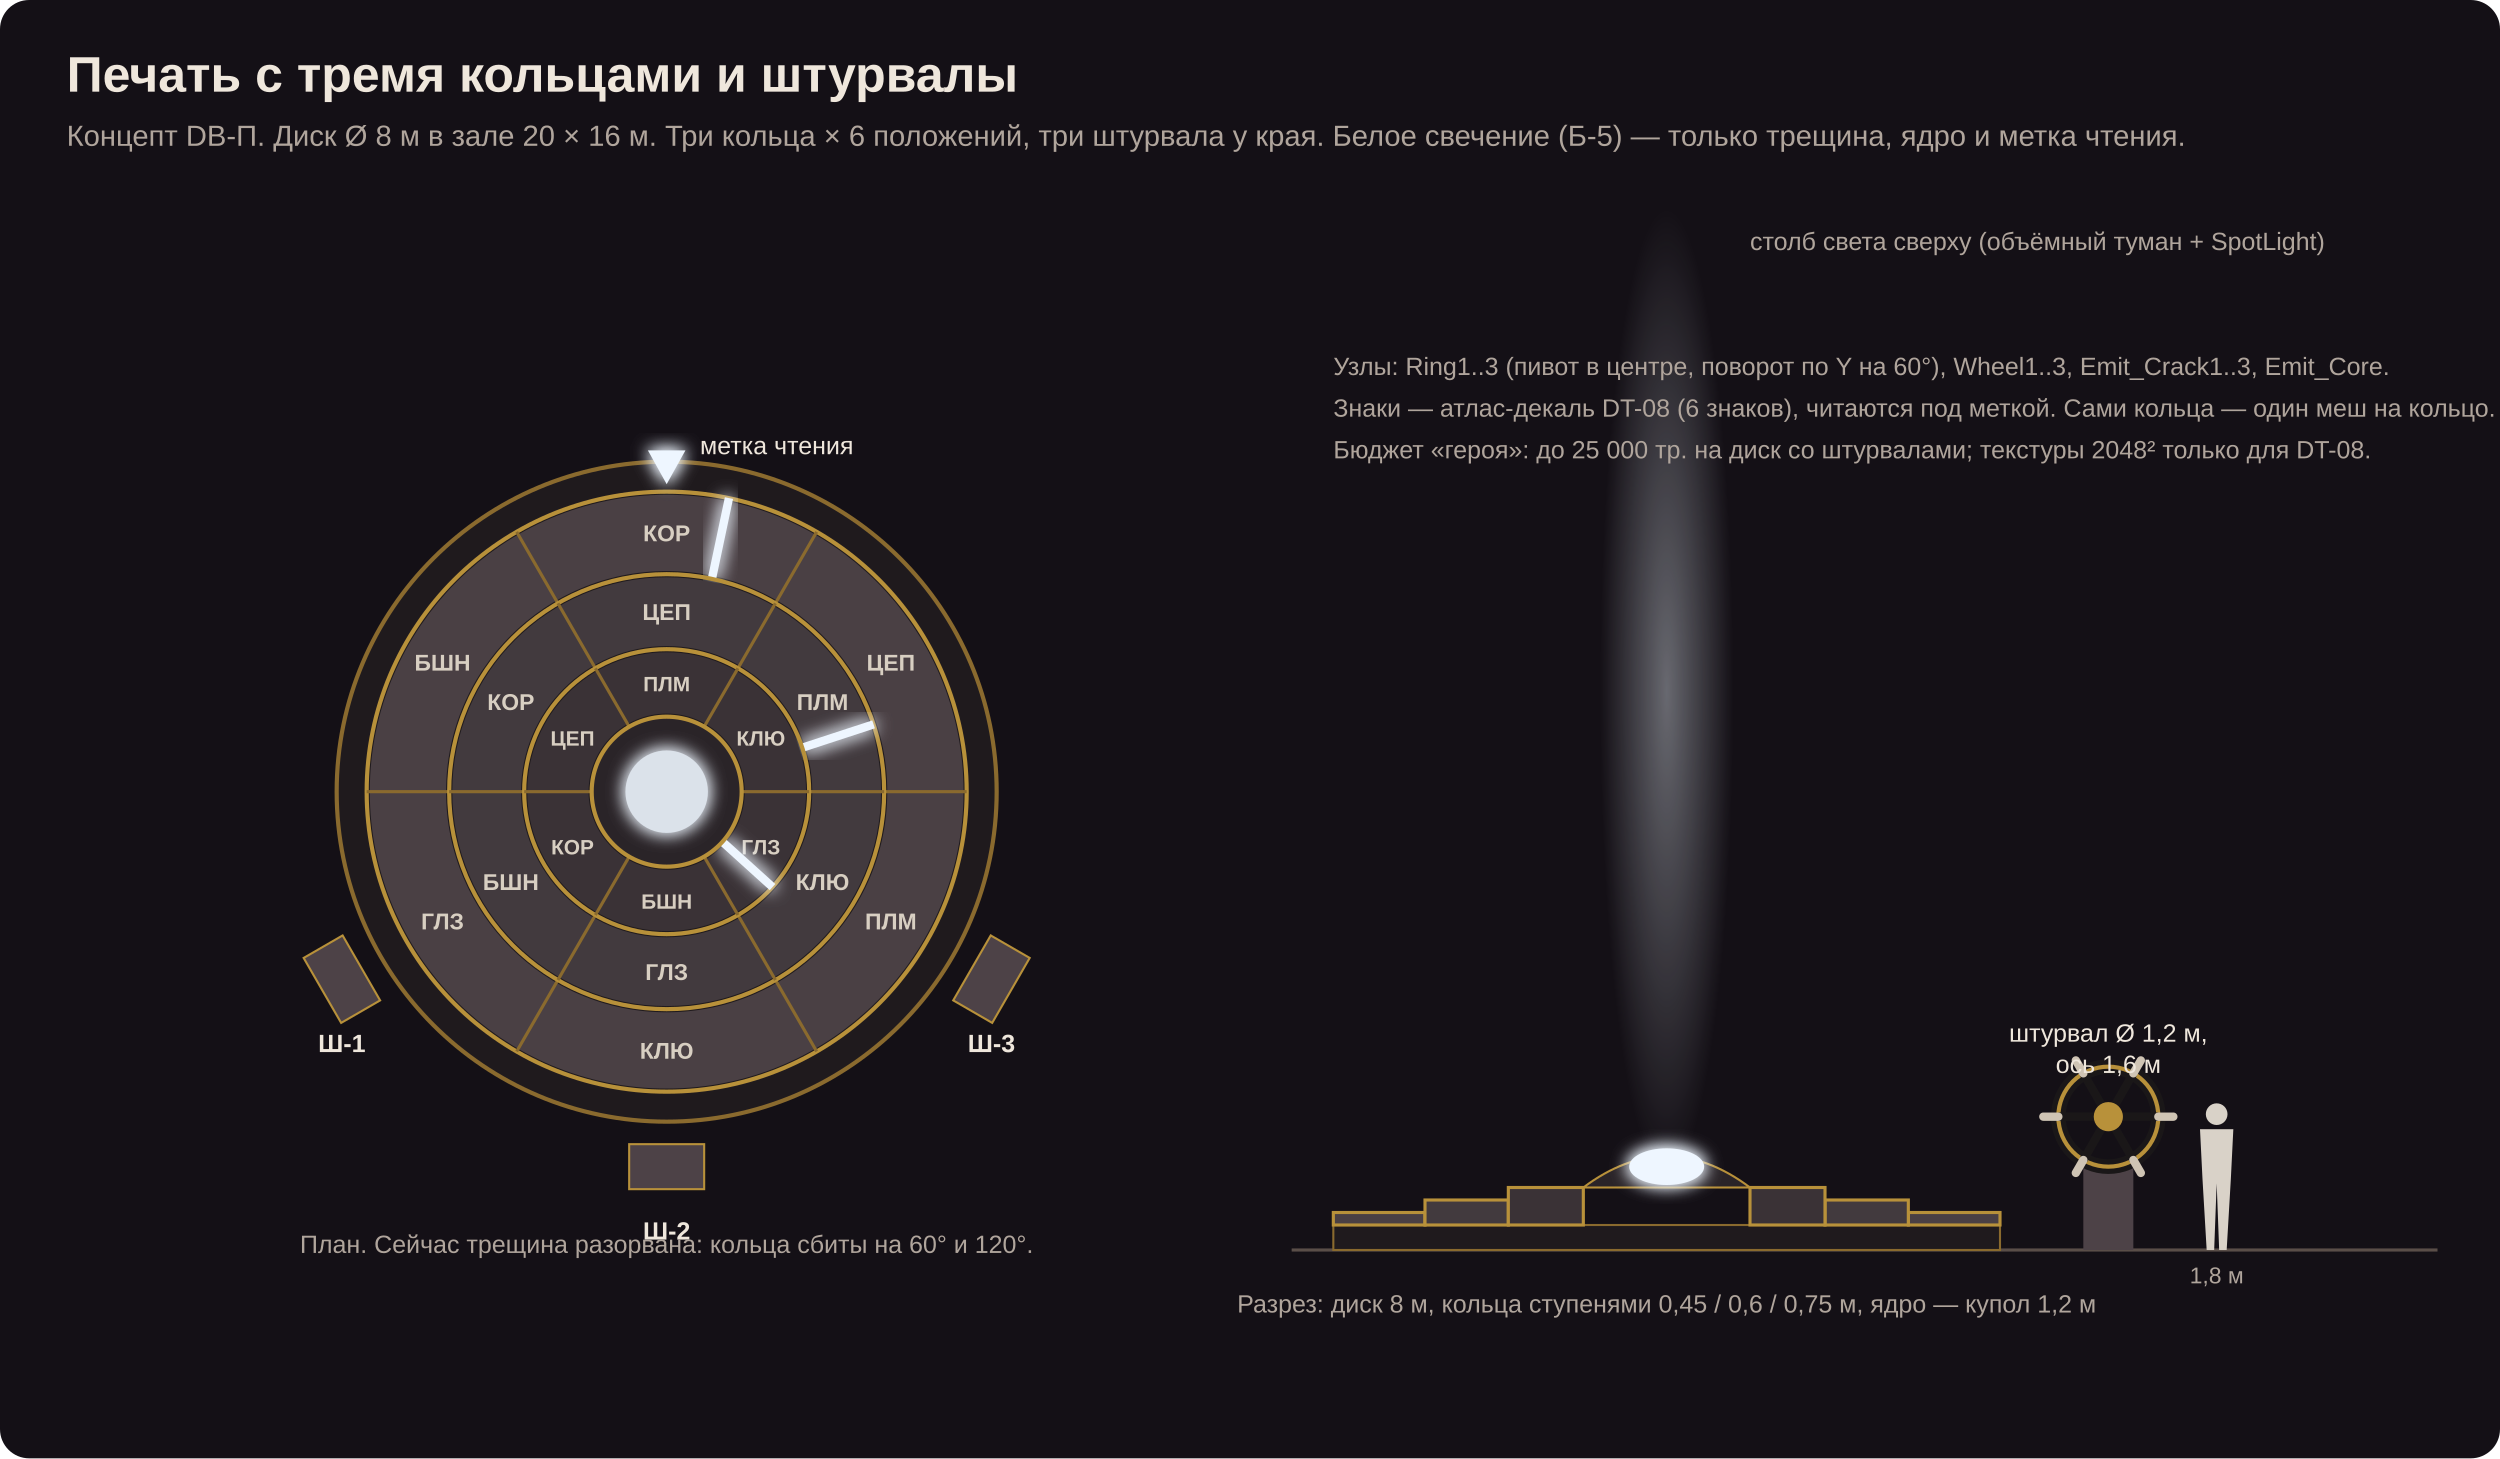
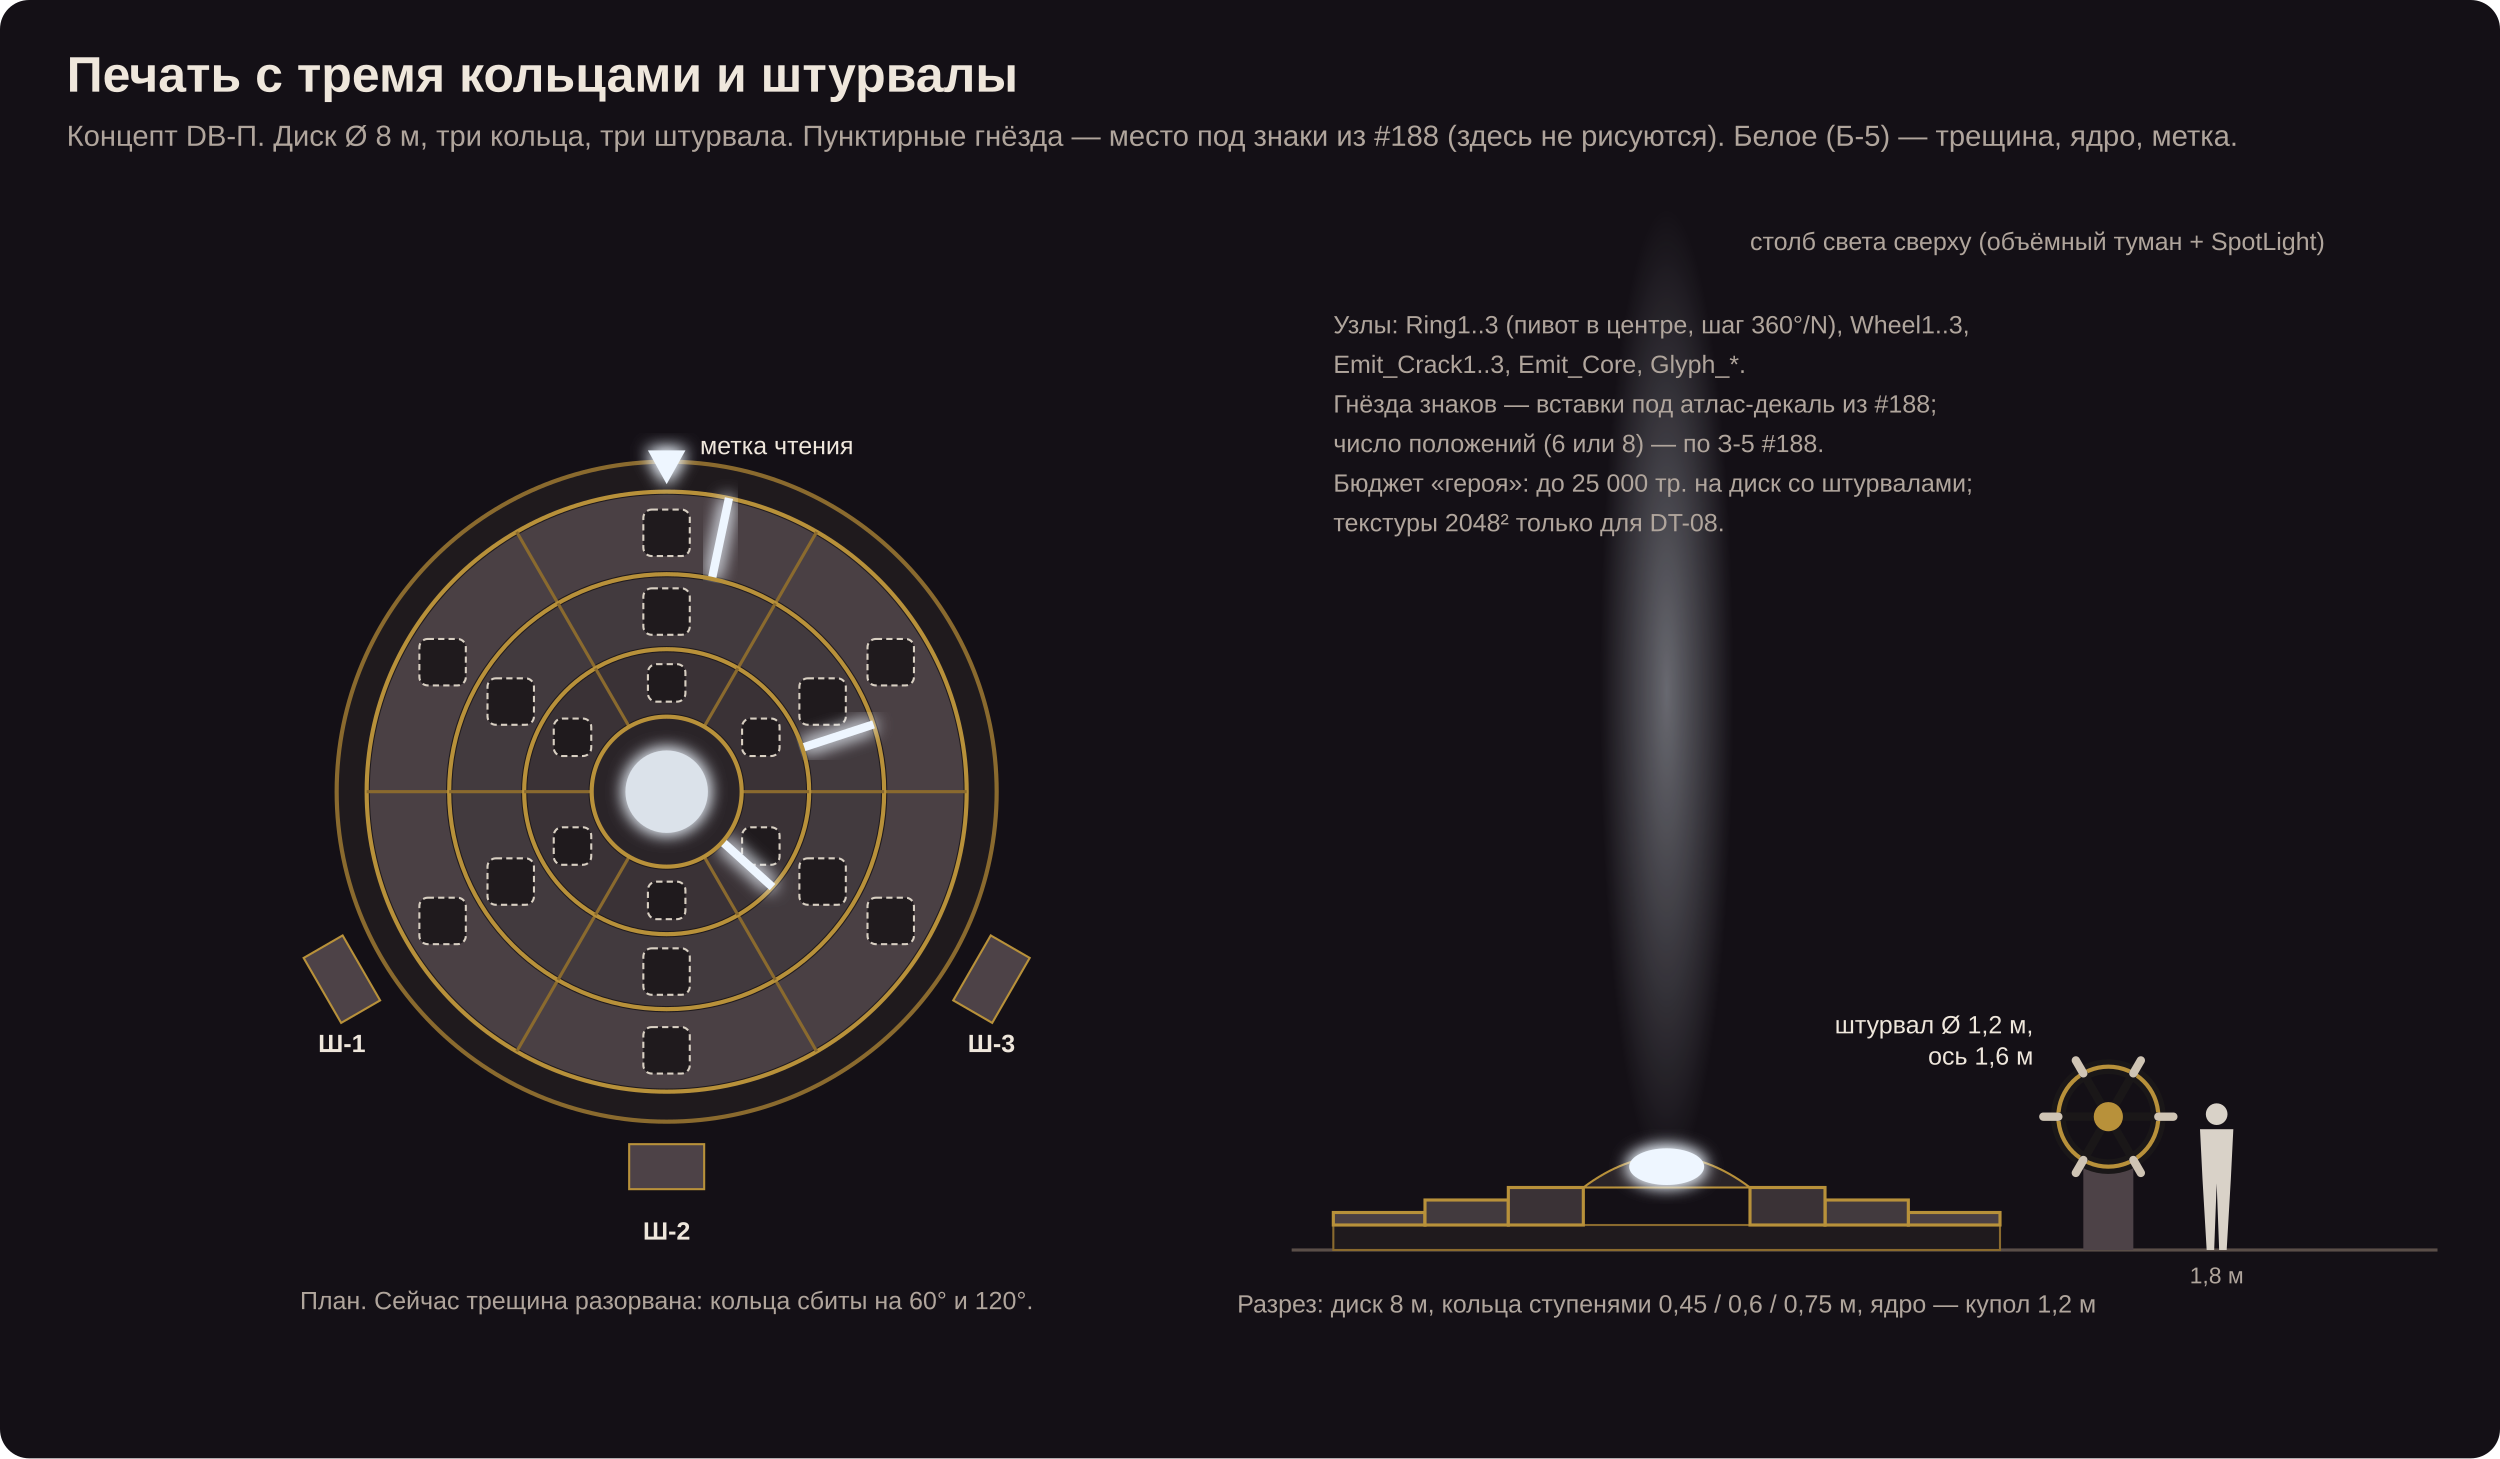
<svg xmlns="http://www.w3.org/2000/svg" viewBox="0 0 1200 700" width="1200" height="700" font-family="'PT Sans', Arial, sans-serif">
  <defs>
    <filter id="glow" x="-50%" y="-50%" width="200%" height="200%">
      <feGaussianBlur stdDeviation="4" result="b" />
      <feMerge>
        <feMergeNode in="b" />
        <feMergeNode in="b" />
        <feMergeNode in="SourceGraphic" />
      </feMerge>
    </filter>
    <filter id="soft" x="-50%" y="-50%" width="200%" height="200%">
      <feGaussianBlur stdDeviation="6" />
    </filter>
    <radialGradient id="warm">
      <stop offset="0" stop-color="#ffb35a" stop-opacity="0.55" />
      <stop offset="1" stop-color="#ffb35a" stop-opacity="0" />
    </radialGradient>
    <radialGradient id="whiteg">
      <stop offset="0" stop-color="#eef6ff" stop-opacity="0.7" />
      <stop offset="1" stop-color="#eef6ff" stop-opacity="0" />
    </radialGradient>
    <linearGradient id="lavag" x1="0" y1="0" x2="0" y2="1">
      <stop offset="0" stop-color="#ffc04a" />
      <stop offset="0.4" stop-color="#ff5a1a" />
      <stop offset="1" stop-color="#8a2f1a" />
    </linearGradient>
  </defs>
  <rect width="1200" height="700" rx="14" fill="#141016" />
  <text x="32" y="44" font-size="24" font-weight="700" fill="#efe7dc">Печать с тремя кольцами и штурвалы</text>
-   <text x="32" y="70" font-size="14" fill="#b0a59c">Концепт DB-П. Диск Ø 8 м в зале 20 × 16 м. Три кольца × 6 положений, три штурвала у края. Белое свечение (Б-5) — только трещина, ядро и метка чтения.</text>
+   <text x="32" y="70" font-size="14" fill="#b0a59c">Концепт DB-П. Диск Ø 8 м, три кольца, три штурвала. Пунктирные гнёзда — место под знаки из #188 (здесь не рисуются). Белое (Б-5) — трещина, ядро, метка.</text>
  <circle cx="320" cy="380" r="158.4" fill="#1f1a1d" stroke="#8a6a2e" stroke-width="2" />
  <circle cx="320" cy="380" r="124.2" fill="none" stroke="#4a4044" stroke-width="36.6" />
  <circle cx="320" cy="380" r="144.0" fill="none" stroke="#b8913a" stroke-width="2" />
  <line x1="372.2" y1="289.6" x2="392.0" y2="255.3" stroke="#8a6a2e" stroke-width="1.5" />
-   <text x="320.0" y="259.8" font-size="11" fill="#d8cfc2" text-anchor="middle" font-weight="600">КОР</text>
+   <rect x="308.8" y="244.6" width="22.3" height="22.3" rx="4" fill="#1f1a1d" stroke="#d8cfc2" stroke-width="1" stroke-dasharray="3 2" />
  <line x1="424.4" y1="380.0" x2="464.0" y2="380.0" stroke="#8a6a2e" stroke-width="1.5" />
-   <text x="427.6" y="321.9" font-size="11" fill="#d8cfc2" text-anchor="middle" font-weight="600">ЦЕП</text>
+   <rect x="416.4" y="306.7" width="22.3" height="22.3" rx="4" fill="#1f1a1d" stroke="#d8cfc2" stroke-width="1" stroke-dasharray="3 2" />
  <line x1="372.2" y1="470.4" x2="392.0" y2="504.7" stroke="#8a6a2e" stroke-width="1.5" />
-   <text x="427.6" y="446.1" font-size="11" fill="#d8cfc2" text-anchor="middle" font-weight="600">ПЛМ</text>
+   <rect x="416.4" y="430.9" width="22.3" height="22.3" rx="4" fill="#1f1a1d" stroke="#d8cfc2" stroke-width="1" stroke-dasharray="3 2" />
  <line x1="267.8" y1="470.4" x2="248.0" y2="504.7" stroke="#8a6a2e" stroke-width="1.5" />
-   <text x="320.0" y="508.2" font-size="11" fill="#d8cfc2" text-anchor="middle" font-weight="600">КЛЮ</text>
+   <rect x="308.8" y="493.0" width="22.3" height="22.3" rx="4" fill="#1f1a1d" stroke="#d8cfc2" stroke-width="1" stroke-dasharray="3 2" />
  <line x1="215.6" y1="380.0" x2="176.0" y2="380.0" stroke="#8a6a2e" stroke-width="1.5" />
-   <text x="212.4" y="446.1" font-size="11" fill="#d8cfc2" text-anchor="middle" font-weight="600">ГЛЗ</text>
+   <rect x="201.3" y="430.9" width="22.3" height="22.3" rx="4" fill="#1f1a1d" stroke="#d8cfc2" stroke-width="1" stroke-dasharray="3 2" />
  <line x1="267.8" y1="289.6" x2="248.0" y2="255.3" stroke="#8a6a2e" stroke-width="1.5" />
-   <text x="212.4" y="321.9" font-size="11" fill="#d8cfc2" text-anchor="middle" font-weight="600">БШН</text>
+   <rect x="201.3" y="306.7" width="22.3" height="22.3" rx="4" fill="#1f1a1d" stroke="#d8cfc2" stroke-width="1" stroke-dasharray="3 2" />
  <line x1="341.7" y1="277.9" x2="349.9" y2="239.1" stroke="#eef6ff" stroke-width="4" filter="url(#glow)" />
  <circle cx="320" cy="380" r="86.4" fill="none" stroke="#423a3e" stroke-width="33.0" />
  <circle cx="320" cy="380" r="104.4" fill="none" stroke="#b8913a" stroke-width="2" />
  <line x1="388.4" y1="380.0" x2="424.4" y2="380.0" stroke="#8a6a2e" stroke-width="1.5" />
-   <text x="394.8" y="340.8" font-size="11" fill="#d8cfc2" text-anchor="middle" font-weight="600">ПЛМ</text>
+   <rect x="383.7" y="325.6" width="22.3" height="22.3" rx="4" fill="#1f1a1d" stroke="#d8cfc2" stroke-width="1" stroke-dasharray="3 2" />
  <line x1="354.2" y1="439.2" x2="372.2" y2="470.4" stroke="#8a6a2e" stroke-width="1.5" />
-   <text x="394.8" y="427.2" font-size="11" fill="#d8cfc2" text-anchor="middle" font-weight="600">КЛЮ</text>
+   <rect x="383.7" y="412.0" width="22.3" height="22.3" rx="4" fill="#1f1a1d" stroke="#d8cfc2" stroke-width="1" stroke-dasharray="3 2" />
  <line x1="285.8" y1="439.2" x2="267.8" y2="470.4" stroke="#8a6a2e" stroke-width="1.5" />
-   <text x="320.0" y="470.4" font-size="11" fill="#d8cfc2" text-anchor="middle" font-weight="600">ГЛЗ</text>
+   <rect x="308.8" y="455.2" width="22.3" height="22.3" rx="4" fill="#1f1a1d" stroke="#d8cfc2" stroke-width="1" stroke-dasharray="3 2" />
  <line x1="251.6" y1="380.0" x2="215.6" y2="380.0" stroke="#8a6a2e" stroke-width="1.5" />
-   <text x="245.2" y="427.2" font-size="11" fill="#d8cfc2" text-anchor="middle" font-weight="600">БШН</text>
+   <rect x="234.0" y="412.0" width="22.3" height="22.3" rx="4" fill="#1f1a1d" stroke="#d8cfc2" stroke-width="1" stroke-dasharray="3 2" />
  <line x1="285.8" y1="320.8" x2="267.8" y2="289.6" stroke="#8a6a2e" stroke-width="1.5" />
-   <text x="245.2" y="340.8" font-size="11" fill="#d8cfc2" text-anchor="middle" font-weight="600">КОР</text>
+   <rect x="234.0" y="325.6" width="22.3" height="22.3" rx="4" fill="#1f1a1d" stroke="#d8cfc2" stroke-width="1" stroke-dasharray="3 2" />
  <line x1="354.2" y1="320.8" x2="372.2" y2="289.6" stroke="#8a6a2e" stroke-width="1.5" />
-   <text x="320.0" y="297.6" font-size="11" fill="#d8cfc2" text-anchor="middle" font-weight="600">ЦЕП</text>
+   <rect x="308.8" y="282.4" width="22.3" height="22.3" rx="4" fill="#1f1a1d" stroke="#d8cfc2" stroke-width="1" stroke-dasharray="3 2" />
  <line x1="385.1" y1="358.9" x2="419.3" y2="347.7" stroke="#eef6ff" stroke-width="4" filter="url(#glow)" />
  <circle cx="320" cy="380" r="52.2" fill="none" stroke="#3a3236" stroke-width="29.4" />
  <circle cx="320" cy="380" r="68.4" fill="none" stroke="#b8913a" stroke-width="2" />
  <line x1="338.0" y1="411.2" x2="354.2" y2="439.2" stroke="#8a6a2e" stroke-width="1.5" />
-   <text x="365.2" y="410.1" font-size="10" fill="#d8cfc2" text-anchor="middle" font-weight="600">ГЛЗ</text>
+   <rect x="356.2" y="397.1" width="18.0" height="18.0" rx="4" fill="#1f1a1d" stroke="#d8cfc2" stroke-width="1" stroke-dasharray="3 2" />
  <line x1="302.0" y1="411.2" x2="285.8" y2="439.2" stroke="#8a6a2e" stroke-width="1.5" />
-   <text x="320.0" y="436.2" font-size="10" fill="#d8cfc2" text-anchor="middle" font-weight="600">БШН</text>
+   <rect x="311.0" y="423.2" width="18.0" height="18.0" rx="4" fill="#1f1a1d" stroke="#d8cfc2" stroke-width="1" stroke-dasharray="3 2" />
  <line x1="284.0" y1="380.0" x2="251.6" y2="380.0" stroke="#8a6a2e" stroke-width="1.5" />
-   <text x="274.8" y="410.1" font-size="10" fill="#d8cfc2" text-anchor="middle" font-weight="600">КОР</text>
+   <rect x="265.8" y="397.1" width="18.0" height="18.0" rx="4" fill="#1f1a1d" stroke="#d8cfc2" stroke-width="1" stroke-dasharray="3 2" />
  <line x1="302.0" y1="348.8" x2="285.8" y2="320.8" stroke="#8a6a2e" stroke-width="1.5" />
-   <text x="274.8" y="357.9" font-size="10" fill="#d8cfc2" text-anchor="middle" font-weight="600">ЦЕП</text>
+   <rect x="265.8" y="344.9" width="18.0" height="18.0" rx="4" fill="#1f1a1d" stroke="#d8cfc2" stroke-width="1" stroke-dasharray="3 2" />
  <line x1="338.0" y1="348.8" x2="354.2" y2="320.8" stroke="#8a6a2e" stroke-width="1.5" />
-   <text x="320.0" y="331.8" font-size="10" fill="#d8cfc2" text-anchor="middle" font-weight="600">ПЛМ</text>
+   <rect x="311.0" y="318.8" width="18.0" height="18.0" rx="4" fill="#1f1a1d" stroke="#d8cfc2" stroke-width="1" stroke-dasharray="3 2" />
  <line x1="356.0" y1="380.0" x2="388.4" y2="380.0" stroke="#8a6a2e" stroke-width="1.5" />
-   <text x="365.2" y="357.9" font-size="10" fill="#d8cfc2" text-anchor="middle" font-weight="600">КЛЮ</text>
+   <rect x="356.2" y="344.9" width="18.0" height="18.0" rx="4" fill="#1f1a1d" stroke="#d8cfc2" stroke-width="1" stroke-dasharray="3 2" />
  <line x1="346.8" y1="404.1" x2="370.8" y2="425.8" stroke="#eef6ff" stroke-width="4" filter="url(#glow)" />
  <circle cx="320" cy="380" r="36.0" fill="#2a2428" stroke="#b8913a" stroke-width="2" />
  <circle cx="320" cy="380" r="19.8" fill="#eef6ff" opacity="0.9" filter="url(#glow)" />
  <path d="M311,216.2 L329,216.2 L320,232.4 Z" fill="#eef6ff" filter="url(#glow)" />
  <text x="336.0" y="218.0" font-size="12" fill="#efe7dc" text-anchor="start" font-weight="400">метка чтения</text>
  <rect x="146.1" y="459.2" width="36.0" height="21.6" fill="#4d4247" stroke="#b8913a" transform="rotate(60 164.1 470.0)" />
  <text x="164.1" y="505.0" font-size="12" fill="#efe7dc" text-anchor="middle" font-weight="600">Ш-1</text>
  <rect x="302.0" y="549.2" width="36.0" height="21.6" fill="#4d4247" stroke="#b8913a" transform="rotate(0 320.0 560.0)" />
  <text x="320.0" y="595.0" font-size="12" fill="#efe7dc" text-anchor="middle" font-weight="600">Ш-2</text>
  <rect x="457.9" y="459.2" width="36.0" height="21.6" fill="#4d4247" stroke="#b8913a" transform="rotate(-60 475.9 470.0)" />
  <text x="475.9" y="505.0" font-size="12" fill="#efe7dc" text-anchor="middle" font-weight="600">Ш-3</text>
-   <text x="320.0" y="601.4" font-size="12" fill="#b0a59c" text-anchor="middle" font-weight="400">План. Сейчас трещина разорвана: кольца сбиты на 60° и 120°.</text>
+   <text x="320.0" y="628.4" font-size="12" fill="#b0a59c" text-anchor="middle" font-weight="400">План. Сейчас трещина разорвана: кольца сбиты на 60° и 120°.</text>
  <rect x="768.0" y="100" width="64.0" height="464.0" fill="url(#whiteg)" opacity="0.55" />
  <text x="840.0" y="120.0" font-size="12" fill="#b0a59c" text-anchor="start" font-weight="400">столб света сверху (объёмный туман + SpotLight)</text>
  <line x1="620" y1="600" x2="1170" y2="600" stroke="#5a4e48" stroke-width="1.5" />
  <rect x="640" y="588.0" width="320" height="12.0" fill="#1f1a1d" stroke="#8a6a2e" />
  <rect x="640" y="582.0" width="44.0" height="6" fill="#4a4044" stroke="#b8913a" stroke-width="1.5" />
  <rect x="916.0" y="582.0" width="44" height="6" fill="#4a4044" stroke="#b8913a" stroke-width="1.5" />
  <rect x="684.0" y="576.0" width="40.0" height="12.0" fill="#423a3e" stroke="#b8913a" stroke-width="1.5" />
  <rect x="876.0" y="576.0" width="40.0" height="12.0" fill="#423a3e" stroke="#b8913a" stroke-width="1.5" />
  <rect x="724.0" y="570.0" width="36.0" height="18.0" fill="#3a3236" stroke="#b8913a" stroke-width="1.5" />
  <rect x="840.0" y="570.0" width="36" height="18.0" fill="#3a3236" stroke="#b8913a" stroke-width="1.5" />
  <path d="M760.0,570.0 Q800,540.0 840.0,570.0 Z" fill="#2a2428" stroke="#b8913a" />
  <ellipse cx="800" cy="560.0" rx="18.0" ry="8.8" fill="#eef6ff" filter="url(#glow)" />
  <rect x="1000.0" y="560.0" width="24.0" height="40.0" fill="#4d4247" />
  <circle cx="1012.0" cy="536.0" r="24.0" fill="none" stroke="#1a1718" stroke-width="7" />
  <circle cx="1012.0" cy="536.0" r="24.0" fill="none" stroke="#b8913a" stroke-width="2" />
  <line x1="1012.0" y1="536.0" x2="1036.0" y2="536.0" stroke="#1a1718" stroke-width="4" />
  <path d="M1036.0,536.0 l7.2,0.0" stroke="#cfc4b4" stroke-width="4" stroke-linecap="round" />
  <line x1="1012.0" y1="536.0" x2="1024.0" y2="556.8" stroke="#1a1718" stroke-width="4" />
  <path d="M1024.0,556.8 l3.6,6.2" stroke="#cfc4b4" stroke-width="4" stroke-linecap="round" />
  <line x1="1012.0" y1="536.0" x2="1000.0" y2="556.8" stroke="#1a1718" stroke-width="4" />
  <path d="M1000.0,556.8 l-3.6,6.2" stroke="#cfc4b4" stroke-width="4" stroke-linecap="round" />
  <line x1="1012.0" y1="536.0" x2="988.0" y2="536.0" stroke="#1a1718" stroke-width="4" />
  <path d="M988.0,536.0 l-7.2,0.0" stroke="#cfc4b4" stroke-width="4" stroke-linecap="round" />
  <line x1="1012.0" y1="536.0" x2="1000.0" y2="515.2" stroke="#1a1718" stroke-width="4" />
  <path d="M1000.0,515.2 l-3.6,-6.2" stroke="#cfc4b4" stroke-width="4" stroke-linecap="round" />
  <line x1="1012.0" y1="536.0" x2="1024.0" y2="515.2" stroke="#1a1718" stroke-width="4" />
  <path d="M1024.0,515.2 l3.6,-6.2" stroke="#cfc4b4" stroke-width="4" stroke-linecap="round" />
  <circle cx="1012.0" cy="536.0" r="7" fill="#b8913a" />
  <path d="M1056.0,542.0 L1072.0,542.0 L1070.8,566.0 L1068.8,600.0 L1065.2,600.0 L1064.0,568.0 L1062.8,600.0 L1059.2,600.0 L1057.2,566.0 Z" fill="#d9d2c8" />
  <circle cx="1064.0" cy="534.8" r="5.2" fill="#d9d2c8" />
  <text x="1064.0" y="616.0" font-size="11" fill="#b0a59c" text-anchor="middle" font-weight="400">1,8 м</text>
  <text x="800.0" y="630.0" font-size="12" fill="#b0a59c" text-anchor="middle" font-weight="400">Разрез: диск 8 м, кольца ступенями 0,45 / 0,6 / 0,75 м, ядро — купол 1,2 м</text>
-   <text x="1012.0" y="500.0" font-size="12" fill="#efe7dc" text-anchor="middle" font-weight="400">штурвал Ø 1,2 м,</text>
-   <text x="1012.0" y="515.0" font-size="12" fill="#efe7dc" text-anchor="middle" font-weight="400">ось 1,6 м</text>
-   <text x="640.0" y="180.0" font-size="12" fill="#b0a59c" text-anchor="start" font-weight="400">Узлы: Ring1..3 (пивот в центре, поворот по Y на 60°), Wheel1..3, Emit_Crack1..3, Emit_Core.</text>
-   <text x="640.0" y="200.0" font-size="12" fill="#b0a59c" text-anchor="start" font-weight="400">Знаки — атлас-декаль DT-08 (6 знаков), читаются под меткой. Сами кольца — один меш на кольцо.</text>
-   <text x="640.0" y="220.0" font-size="12" fill="#b0a59c" text-anchor="start" font-weight="400">Бюджет «героя»: до 25 000 тр. на диск со штурвалами; текстуры 2048² только для DT-08.</text>
+   <text x="976.0" y="496.0" font-size="12" fill="#efe7dc" text-anchor="end" font-weight="400">штурвал Ø 1,2 м,</text>
+   <text x="976.0" y="511.0" font-size="12" fill="#efe7dc" text-anchor="end" font-weight="400">ось 1,6 м</text>
+   <text x="640.0" y="160.0" font-size="12" fill="#b0a59c" text-anchor="start" font-weight="400">Узлы: Ring1..3 (пивот в центре, шаг 360°/N), Wheel1..3,</text>
+   <text x="640.0" y="179.0" font-size="12" fill="#b0a59c" text-anchor="start" font-weight="400">Emit_Crack1..3, Emit_Core, Glyph_*.</text>
+   <text x="640.0" y="198.0" font-size="12" fill="#b0a59c" text-anchor="start" font-weight="400">Гнёзда знаков — вставки под атлас-декаль из #188;</text>
+   <text x="640.0" y="217.0" font-size="12" fill="#b0a59c" text-anchor="start" font-weight="400">число положений (6 или 8) — по З-5 #188.</text>
+   <text x="640.0" y="236.0" font-size="12" fill="#b0a59c" text-anchor="start" font-weight="400">Бюджет «героя»: до 25 000 тр. на диск со штурвалами;</text>
+   <text x="640.0" y="255.0" font-size="12" fill="#b0a59c" text-anchor="start" font-weight="400">текстуры 2048² только для DT-08.</text>
</svg>
